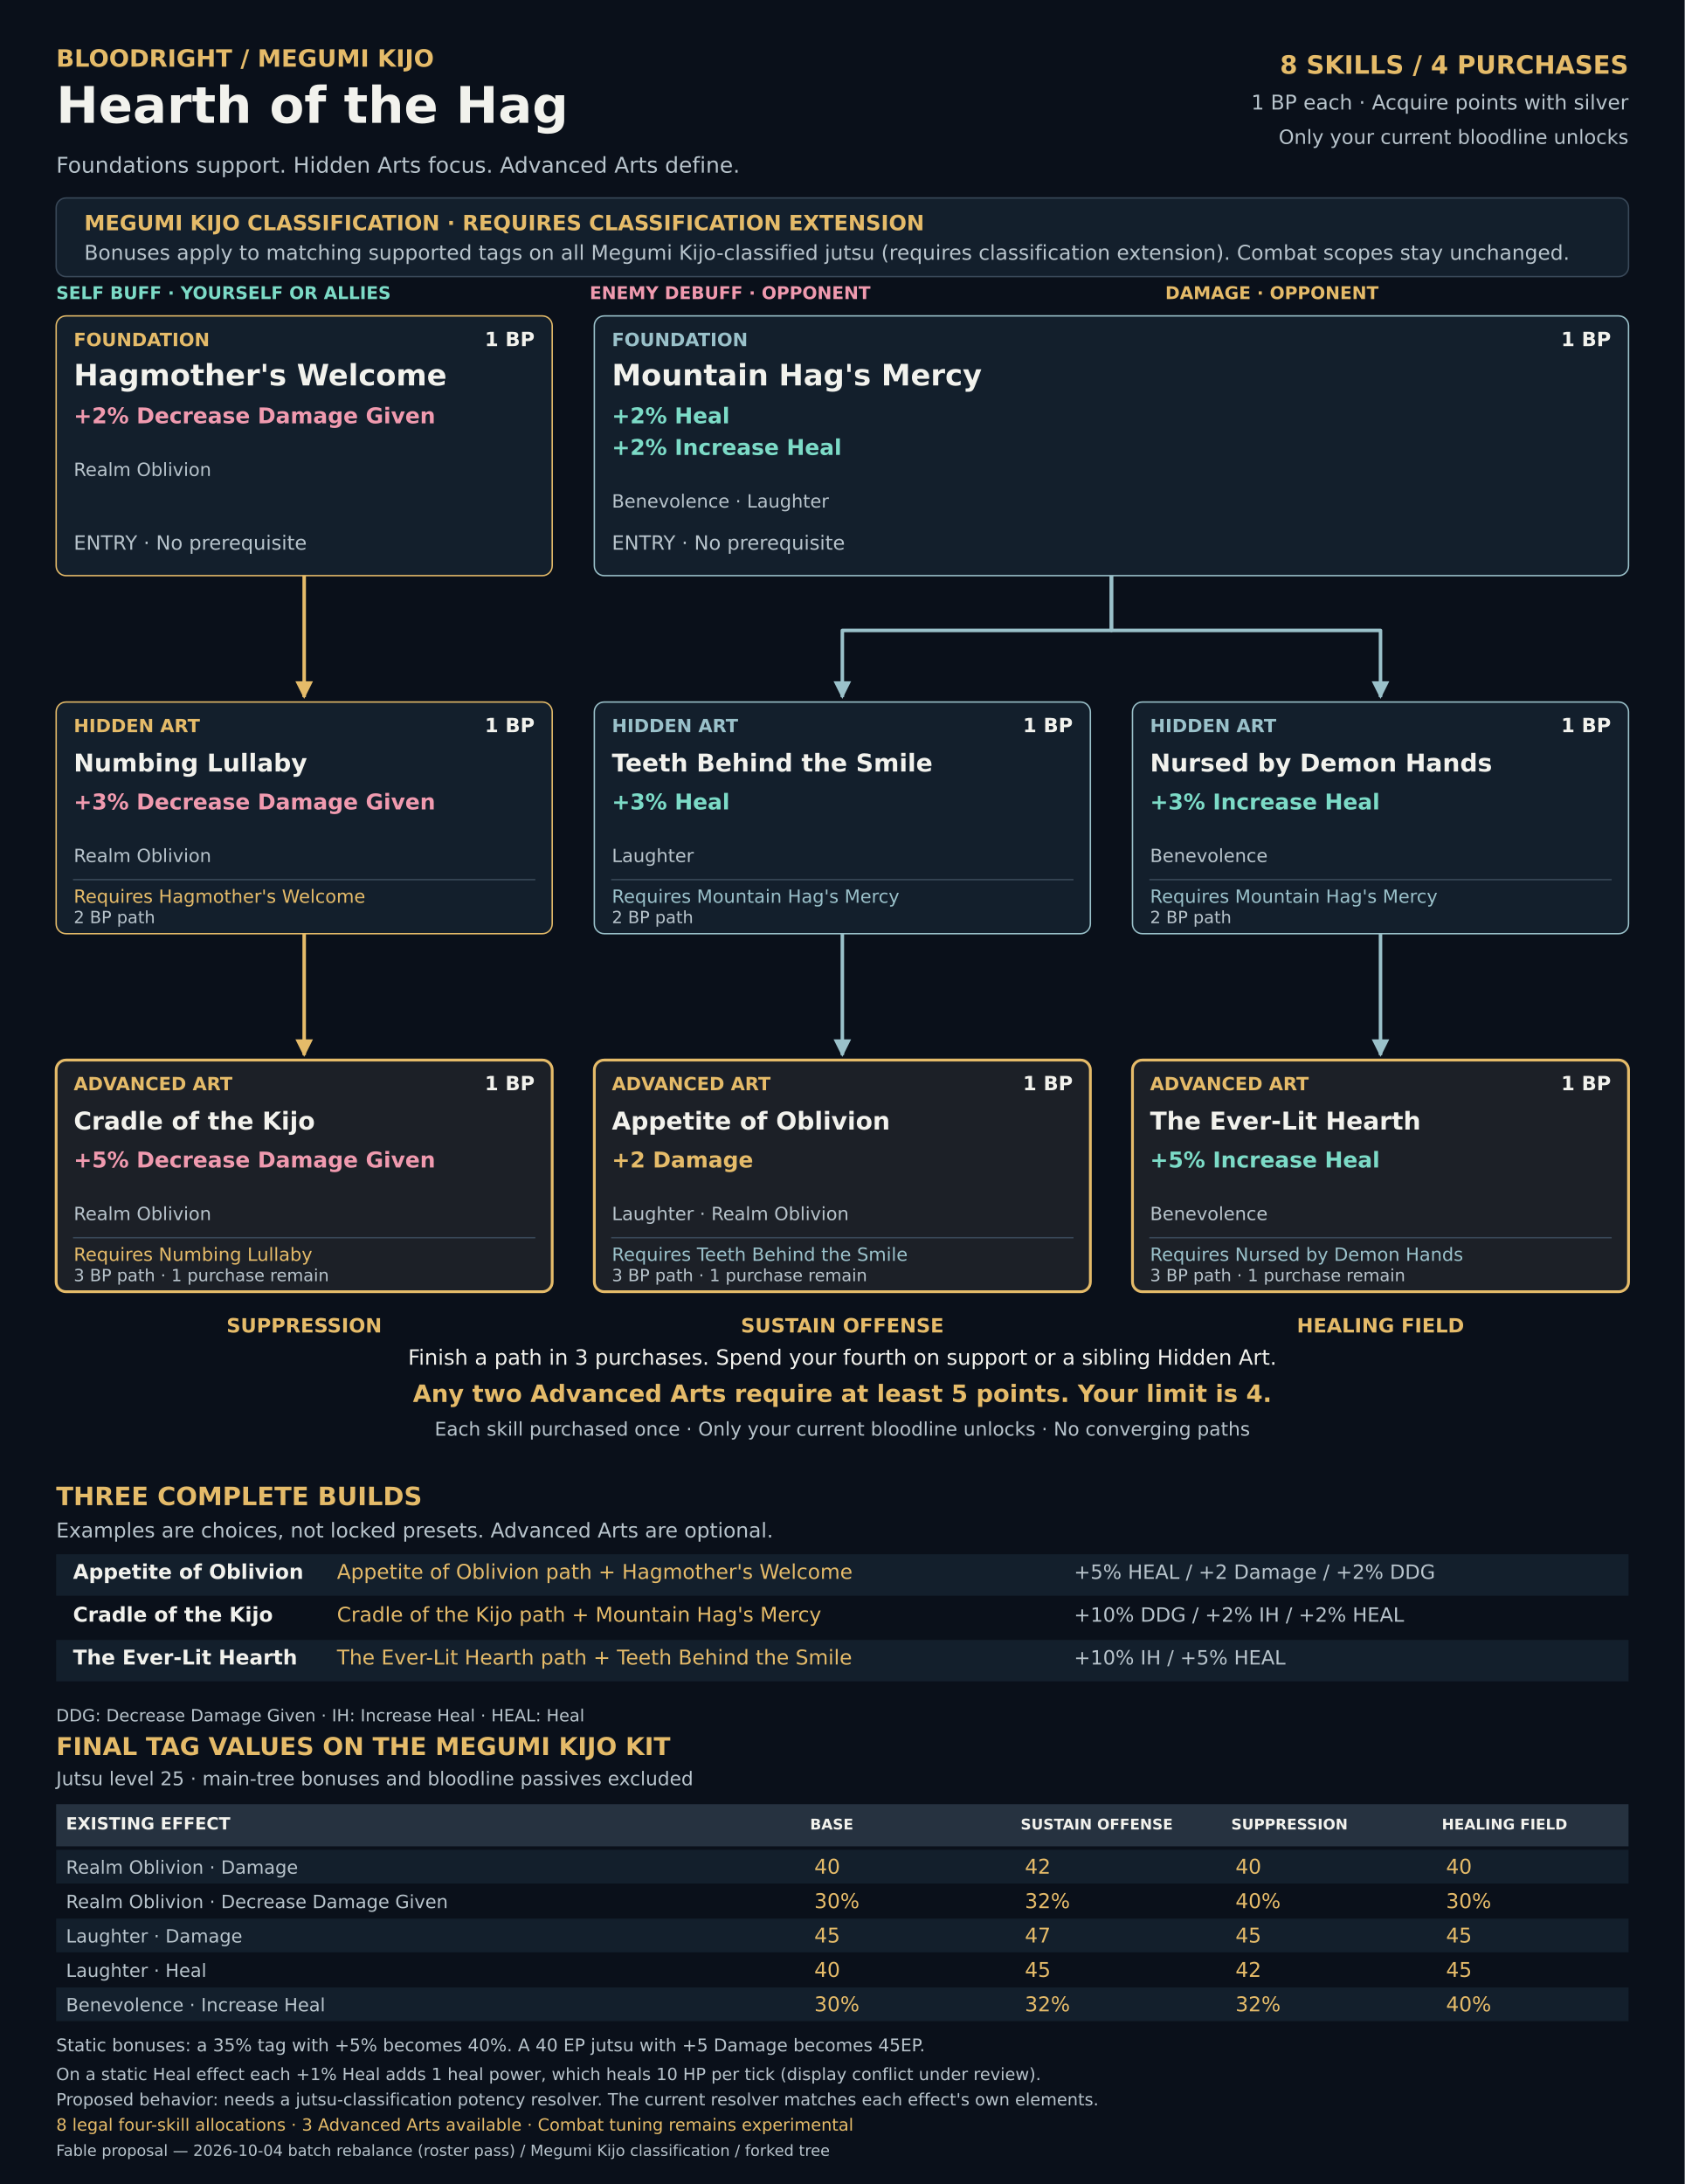
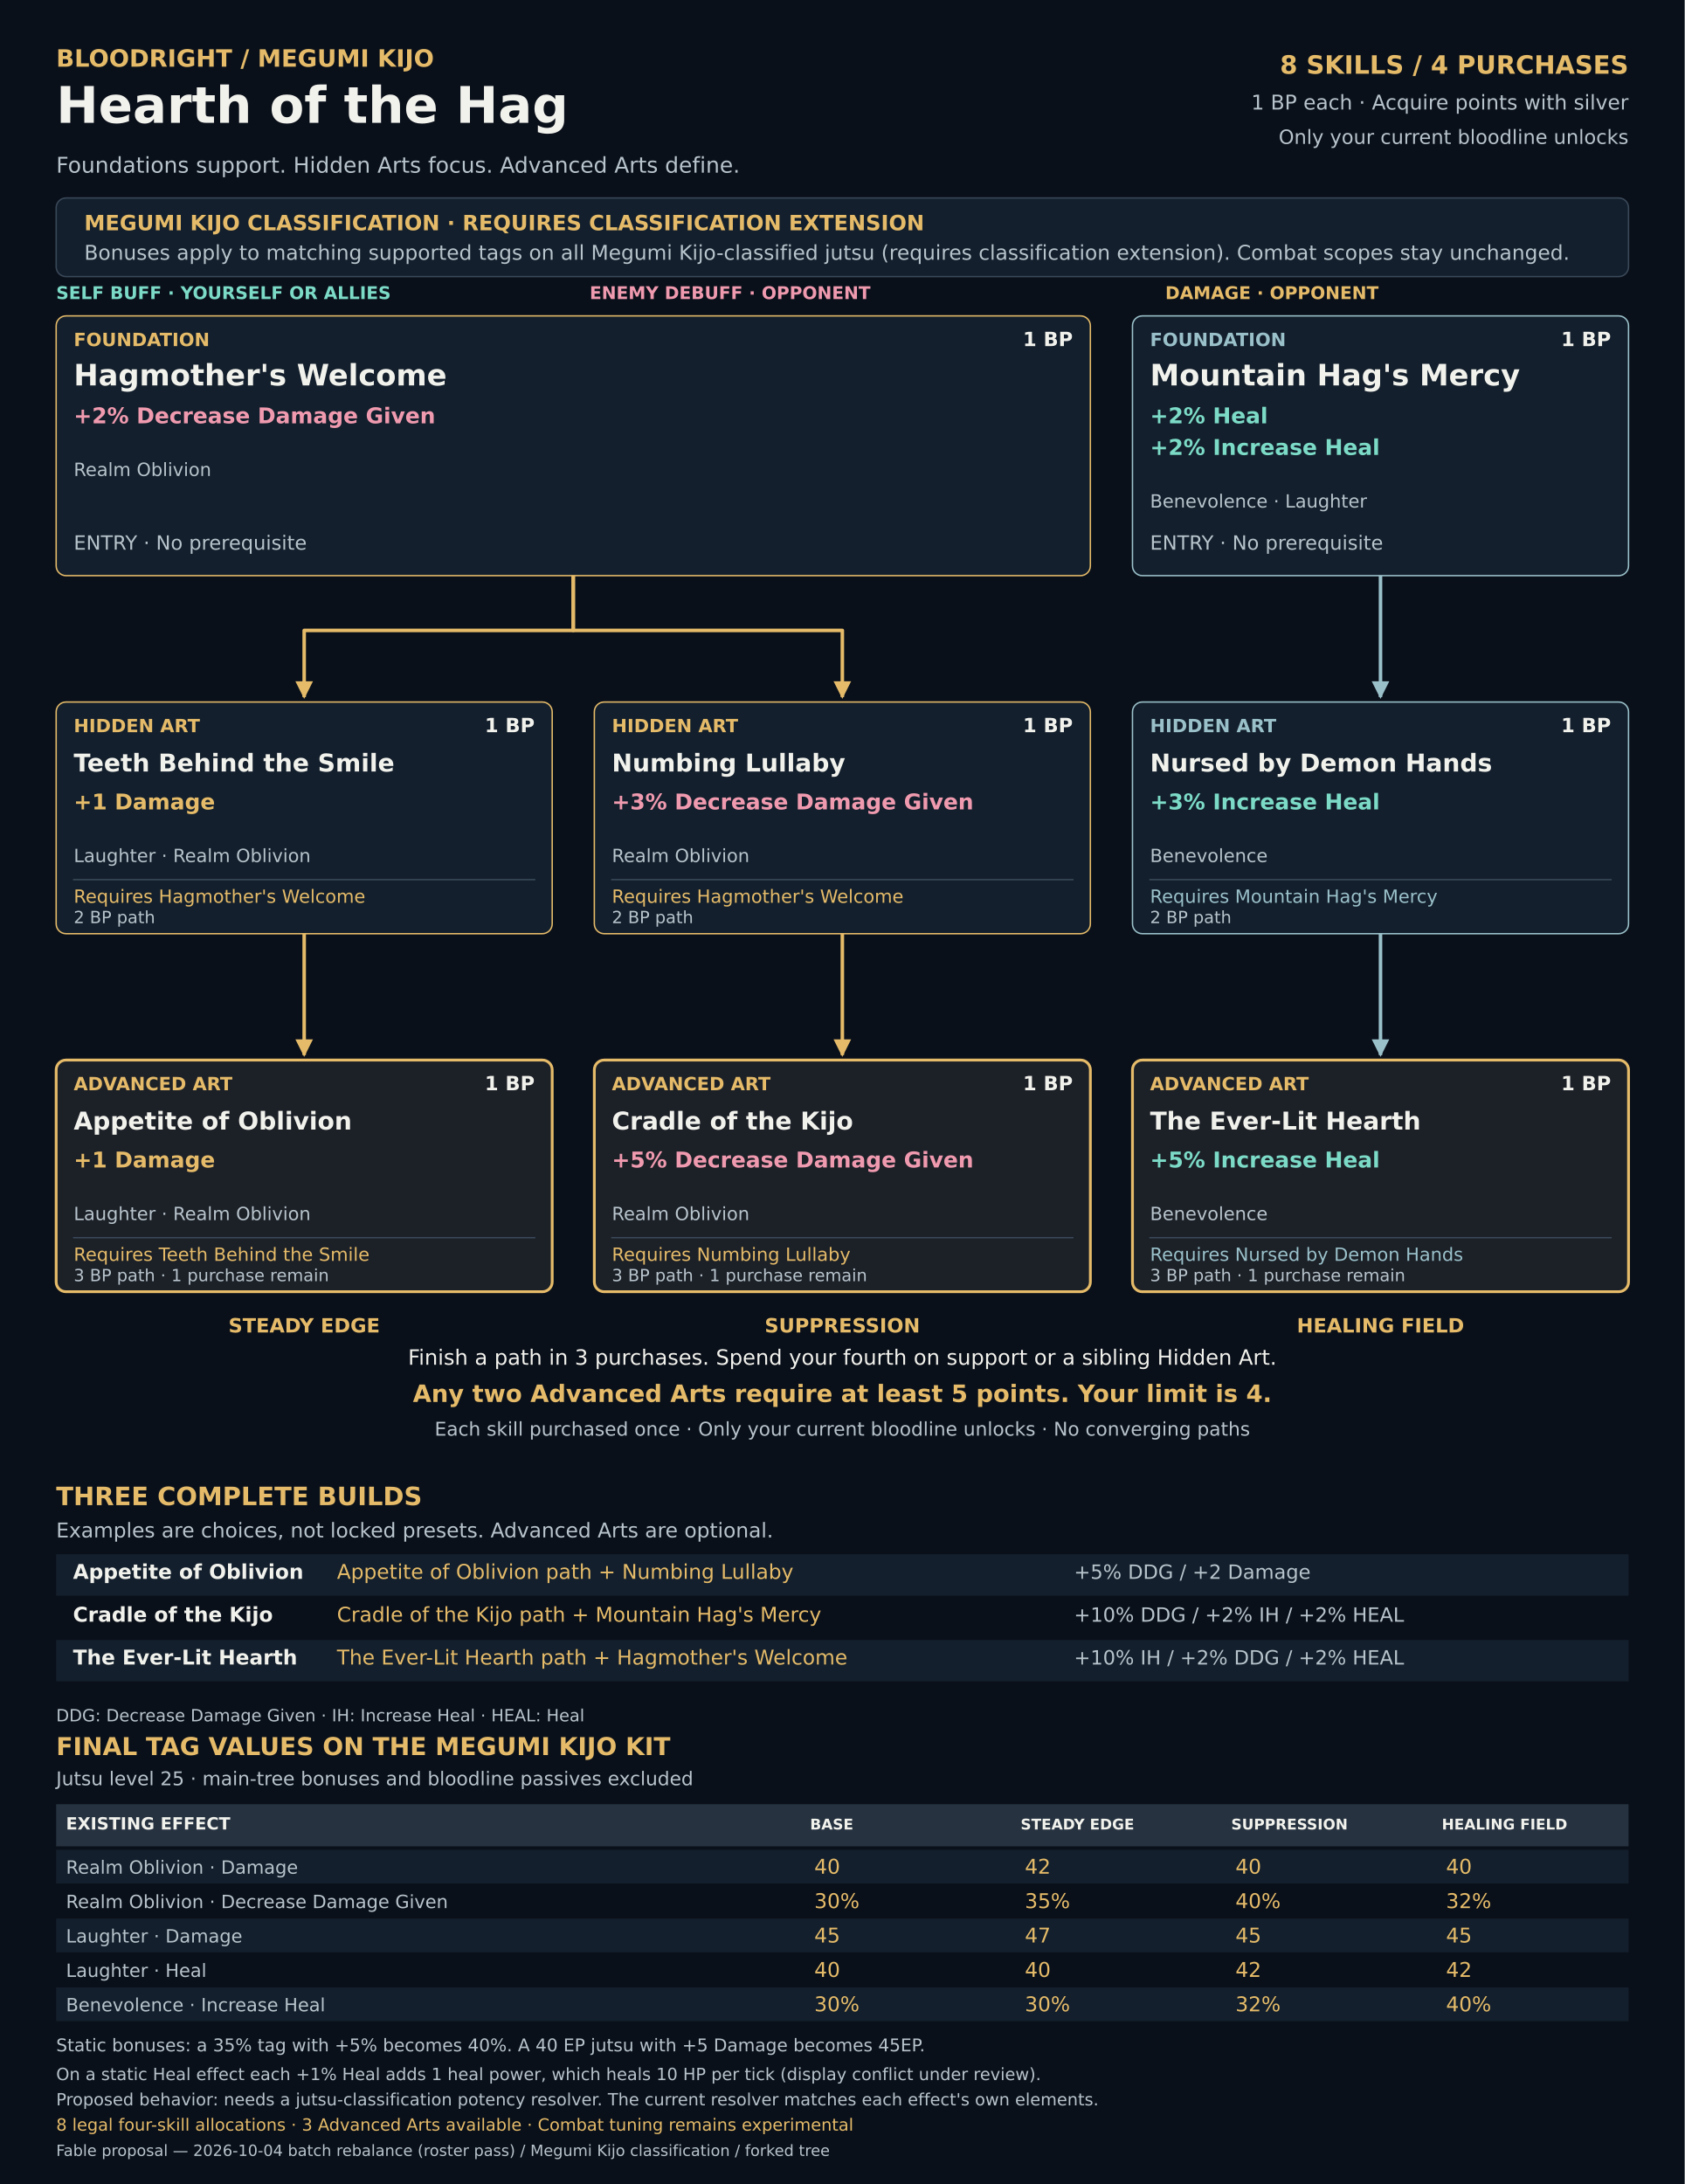
<svg xmlns="http://www.w3.org/2000/svg" width="2400" height="3111" viewBox="0 0 2400 3111" role="img" aria-labelledby="title desc">
  <defs>
    <marker id="arrow-0" viewBox="0 0 10 10" refX="9" refY="5" markerWidth="5" markerHeight="5" orient="auto">
      <path d="M0 0L10 5L0 10Z" fill="#e5bb69" />
    </marker>
    <marker id="arrow-1" viewBox="0 0 10 10" refX="9" refY="5" markerWidth="5" markerHeight="5" orient="auto">
      <path d="M0 0L10 5L0 10Z" fill="#9ac1ca" />
    </marker>
    <marker id="arrow-2" viewBox="0 0 10 10" refX="9" refY="5" markerWidth="5" markerHeight="5" orient="auto">
      <path d="M0 0L10 5L0 10Z" fill="#b8d98d" />
    </marker>
    <marker id="arrow-3" viewBox="0 0 10 10" refX="9" refY="5" markerWidth="5" markerHeight="5" orient="auto">
      <path d="M0 0L10 5L0 10Z" fill="#d9a6e0" />
    </marker>
  </defs>
  <g font-family="DejaVu Sans, sans-serif">
    <rect x="0" y="0" width="2400" height="3111" rx="0" fill="#0a101a" />
    <text x="80" y="95" font-size="34" font-weight="700" fill="#e5bb69" text-anchor="start">BLOODRIGHT / MEGUMI KIJO</text>
    <text x="80" y="175" font-size="72" font-weight="700" fill="#f2f2ed" text-anchor="start">Hearth of the Hag</text>
    <text x="80" y="246" font-size="31" font-weight="400" fill="#b8c4cc" text-anchor="start">Foundations support. Hidden Arts focus. Advanced Arts define.</text>
    <text x="2320" y="105" font-size="36" font-weight="700" fill="#e5bb69" text-anchor="end">8 SKILLS  /  4 PURCHASES</text>
    <text x="2320" y="156" font-size="29" font-weight="400" fill="#b8c4cc" text-anchor="end">1 BP each · Acquire points with silver</text>
    <text x="2320" y="205" font-size="28" font-weight="400" fill="#b8c4cc" text-anchor="end">Only your current bloodline unlocks</text>
    <rect x="80" y="282" width="2240" height="112" rx="14" fill="#131f2c" stroke="#394858" stroke-width="2" />
    <text x="120" y="328" font-size="30" font-weight="700" fill="#e5bb69" text-anchor="start">MEGUMI KIJO CLASSIFICATION · REQUIRES CLASSIFICATION EXTENSION</text>
    <text x="120" y="370" font-size="29" font-weight="400" fill="#b8c4cc" text-anchor="start">Bonuses apply to matching supported tags on all Megumi Kijo-classified jutsu (requires classification extension). Combat scopes stay unchanged.</text>
    <text x="80" y="426" font-size="25" font-weight="700" fill="#7cdbc7" text-anchor="start">SELF BUFF · YOURSELF OR ALLIES</text>
    <text x="840" y="426" font-size="25" font-weight="700" fill="#f09aaf" text-anchor="start">ENEMY DEBUFF · OPPONENT</text>
    <text x="1660" y="426" font-size="25" font-weight="700" fill="#e5bb69" text-anchor="start">DAMAGE · OPPONENT</text>
-     <path id="edge-04-05" data-from="04" data-to="05" d="M433.333 1330 V1503" fill="none" stroke="#e5bb69" stroke-width="5" stroke-linejoin="round" marker-end="url(#arrow-0)" />
-     <path id="edge-01-04" data-from="01" data-to="04" d="M433.333 820 V993" fill="none" stroke="#e5bb69" stroke-width="5" stroke-linejoin="round" marker-end="url(#arrow-0)" />
-     <path id="edge-02-03" data-from="02" data-to="03" d="M1200 1330 V1503" fill="none" stroke="#9ac1ca" stroke-width="5" stroke-linejoin="round" marker-end="url(#arrow-1)" />
+     <path id="edge-02-03" data-from="02" data-to="03" d="M433.333 1330 V1503" fill="none" stroke="#e5bb69" stroke-width="5" stroke-linejoin="round" marker-end="url(#arrow-0)" />
+     <path id="edge-04-05" data-from="04" data-to="05" d="M1200 1330 V1503" fill="none" stroke="#e5bb69" stroke-width="5" stroke-linejoin="round" marker-end="url(#arrow-0)" />
+     <path id="edge-01-02" data-from="01" data-to="02" d="M816.667 820 V898 H433.333 V993" fill="none" stroke="#e5bb69" stroke-width="5" stroke-linejoin="round" marker-end="url(#arrow-0)" />
+     <path id="edge-01-04" data-from="01" data-to="04" d="M816.667 820 V898 H1200 V993" fill="none" stroke="#e5bb69" stroke-width="5" stroke-linejoin="round" marker-end="url(#arrow-0)" />
    <path id="edge-07-08" data-from="07" data-to="08" d="M1966.67 1330 V1503" fill="none" stroke="#9ac1ca" stroke-width="5" stroke-linejoin="round" marker-end="url(#arrow-1)" />
-     <path id="edge-06-02" data-from="06" data-to="02" d="M1583.33 820 V898 H1200 V993" fill="none" stroke="#9ac1ca" stroke-width="5" stroke-linejoin="round" marker-end="url(#arrow-1)" />
-     <path id="edge-06-07" data-from="06" data-to="07" d="M1583.33 820 V898 H1966.67 V993" fill="none" stroke="#9ac1ca" stroke-width="5" stroke-linejoin="round" marker-end="url(#arrow-1)" />
+     <path id="edge-06-07" data-from="06" data-to="07" d="M1966.67 820 V993" fill="none" stroke="#9ac1ca" stroke-width="5" stroke-linejoin="round" marker-end="url(#arrow-1)" />
    <g id="node-01" data-cost="1" data-prerequisites="" data-potency-classification="Megumi Kijo">
-       <rect x="80" y="450" width="706.667" height="370" rx="14" fill="#131f2c" stroke="#e5bb69" stroke-width="2" />
+       <rect x="80" y="450" width="1473.33" height="370" rx="14" fill="#131f2c" stroke="#e5bb69" stroke-width="2" />
      <text x="105.0" y="493" font-size="26" font-weight="700" fill="#e5bb69" text-anchor="start">FOUNDATION</text>
-       <text x="761.667" y="493" font-size="28" font-weight="700" fill="#f2f2ed" text-anchor="end">1 BP</text>
+       <text x="1528.333" y="493" font-size="28" font-weight="700" fill="#f2f2ed" text-anchor="end">1 BP</text>
      <text x="105.0" y="549" font-size="42" font-weight="700" fill="#f2f2ed" text-anchor="start">Hagmother's Welcome</text>
      <text x="105.0" y="603" font-size="31" font-weight="700" fill="#f09aaf" text-anchor="start">+2% Decrease Damage Given</text>
      <text x="105.0" y="678" font-size="26" font-weight="400" fill="#b8c4cc" text-anchor="start">Realm Oblivion</text>
      <text x="105.0" y="783" font-size="28" font-weight="400" fill="#b8c4cc" text-anchor="start">ENTRY · No prerequisite</text>
    </g>
    <g id="node-06" data-cost="1" data-prerequisites="" data-potency-classification="Megumi Kijo">
-       <rect x="846.667" y="450" width="1473.33" height="370" rx="14" fill="#131f2c" stroke="#9ac1ca" stroke-width="2" />
-       <text x="871.667" y="493" font-size="26" font-weight="700" fill="#9ac1ca" text-anchor="start">FOUNDATION</text>
+       <rect x="1613.33" y="450" width="706.667" height="370" rx="14" fill="#131f2c" stroke="#9ac1ca" stroke-width="2" />
+       <text x="1638.333" y="493" font-size="26" font-weight="700" fill="#9ac1ca" text-anchor="start">FOUNDATION</text>
      <text x="2295.0" y="493" font-size="28" font-weight="700" fill="#f2f2ed" text-anchor="end">1 BP</text>
-       <text x="871.667" y="549" font-size="42" font-weight="700" fill="#f2f2ed" text-anchor="start">Mountain Hag's Mercy</text>
-       <text x="871.667" y="603" font-size="31" font-weight="700" fill="#7cdbc7" text-anchor="start">+2% Heal</text>
-       <text x="871.667" y="648" font-size="31" font-weight="700" fill="#7cdbc7" text-anchor="start">+2% Increase Heal</text>
-       <text x="871.667" y="723" font-size="26" font-weight="400" fill="#b8c4cc" text-anchor="start">Benevolence · Laughter</text>
-       <text x="871.667" y="783" font-size="28" font-weight="400" fill="#b8c4cc" text-anchor="start">ENTRY · No prerequisite</text>
+       <text x="1638.333" y="549" font-size="42" font-weight="700" fill="#f2f2ed" text-anchor="start">Mountain Hag's Mercy</text>
+       <text x="1638.333" y="603" font-size="31" font-weight="700" fill="#7cdbc7" text-anchor="start">+2% Heal</text>
+       <text x="1638.333" y="648" font-size="31" font-weight="700" fill="#7cdbc7" text-anchor="start">+2% Increase Heal</text>
+       <text x="1638.333" y="723" font-size="26" font-weight="400" fill="#b8c4cc" text-anchor="start">Benevolence · Laughter</text>
+       <text x="1638.333" y="783" font-size="28" font-weight="400" fill="#b8c4cc" text-anchor="start">ENTRY · No prerequisite</text>
    </g>
-     <g id="node-04" data-cost="1" data-prerequisites="01" data-potency-classification="Megumi Kijo">
+     <g id="node-02" data-cost="1" data-prerequisites="01" data-potency-classification="Megumi Kijo">
      <rect x="80" y="1000" width="706.667" height="330" rx="14" fill="#131f2c" stroke="#e5bb69" stroke-width="2" />
      <text x="105.0" y="1043" font-size="26" font-weight="700" fill="#e5bb69" text-anchor="start">HIDDEN ART</text>
      <text x="761.667" y="1043" font-size="28" font-weight="700" fill="#f2f2ed" text-anchor="end">1 BP</text>
-       <text x="105.0" y="1099" font-size="35" font-weight="700" fill="#f2f2ed" text-anchor="start">Numbing Lullaby</text>
-       <text x="105.0" y="1153" font-size="31" font-weight="700" fill="#f09aaf" text-anchor="start">+3% Decrease Damage Given</text>
-       <text x="105.0" y="1228" font-size="26" font-weight="400" fill="#b8c4cc" text-anchor="start">Realm Oblivion</text>
+       <text x="105.0" y="1099" font-size="35" font-weight="700" fill="#f2f2ed" text-anchor="start">Teeth Behind the Smile</text>
+       <text x="105.0" y="1153" font-size="31" font-weight="700" fill="#e5bb69" text-anchor="start">+1 Damage</text>
+       <text x="105.0" y="1228" font-size="26" font-weight="400" fill="#b8c4cc" text-anchor="start">Laughter · Realm Oblivion</text>
      <path d="M104 1253 L762.667 1253" fill="none" stroke="#394858" stroke-width="2" />
      <text x="105.0" y="1286" font-size="26" font-weight="400" fill="#e5bb69" text-anchor="start">Requires Hagmother's Welcome</text>
      <text x="105.0" y="1315" font-size="24" font-weight="400" fill="#b8c4cc" text-anchor="start">2 BP path</text>
    </g>
-     <g id="node-02" data-cost="1" data-prerequisites="06" data-potency-classification="Megumi Kijo">
-       <rect x="846.667" y="1000" width="706.667" height="330" rx="14" fill="#131f2c" stroke="#9ac1ca" stroke-width="2" />
-       <text x="871.667" y="1043" font-size="26" font-weight="700" fill="#9ac1ca" text-anchor="start">HIDDEN ART</text>
+     <g id="node-04" data-cost="1" data-prerequisites="01" data-potency-classification="Megumi Kijo">
+       <rect x="846.667" y="1000" width="706.667" height="330" rx="14" fill="#131f2c" stroke="#e5bb69" stroke-width="2" />
+       <text x="871.667" y="1043" font-size="26" font-weight="700" fill="#e5bb69" text-anchor="start">HIDDEN ART</text>
      <text x="1528.333" y="1043" font-size="28" font-weight="700" fill="#f2f2ed" text-anchor="end">1 BP</text>
-       <text x="871.667" y="1099" font-size="35" font-weight="700" fill="#f2f2ed" text-anchor="start">Teeth Behind the Smile</text>
-       <text x="871.667" y="1153" font-size="31" font-weight="700" fill="#7cdbc7" text-anchor="start">+3% Heal</text>
-       <text x="871.667" y="1228" font-size="26" font-weight="400" fill="#b8c4cc" text-anchor="start">Laughter</text>
+       <text x="871.667" y="1099" font-size="35" font-weight="700" fill="#f2f2ed" text-anchor="start">Numbing Lullaby</text>
+       <text x="871.667" y="1153" font-size="31" font-weight="700" fill="#f09aaf" text-anchor="start">+3% Decrease Damage Given</text>
+       <text x="871.667" y="1228" font-size="26" font-weight="400" fill="#b8c4cc" text-anchor="start">Realm Oblivion</text>
      <path d="M870.667 1253 L1529.33 1253" fill="none" stroke="#394858" stroke-width="2" />
-       <text x="871.667" y="1286" font-size="26" font-weight="400" fill="#9ac1ca" text-anchor="start">Requires Mountain Hag's Mercy</text>
+       <text x="871.667" y="1286" font-size="26" font-weight="400" fill="#e5bb69" text-anchor="start">Requires Hagmother's Welcome</text>
      <text x="871.667" y="1315" font-size="24" font-weight="400" fill="#b8c4cc" text-anchor="start">2 BP path</text>
    </g>
    <g id="node-07" data-cost="1" data-prerequisites="06" data-potency-classification="Megumi Kijo">
      <rect x="1613.33" y="1000" width="706.667" height="330" rx="14" fill="#131f2c" stroke="#9ac1ca" stroke-width="2" />
      <text x="1638.333" y="1043" font-size="26" font-weight="700" fill="#9ac1ca" text-anchor="start">HIDDEN ART</text>
      <text x="2295.0" y="1043" font-size="28" font-weight="700" fill="#f2f2ed" text-anchor="end">1 BP</text>
      <text x="1638.333" y="1099" font-size="35" font-weight="700" fill="#f2f2ed" text-anchor="start">Nursed by Demon Hands</text>
      <text x="1638.333" y="1153" font-size="31" font-weight="700" fill="#7cdbc7" text-anchor="start">+3% Increase Heal</text>
      <text x="1638.333" y="1228" font-size="26" font-weight="400" fill="#b8c4cc" text-anchor="start">Benevolence</text>
      <path d="M1637.33 1253 L2296 1253" fill="none" stroke="#394858" stroke-width="2" />
      <text x="1638.333" y="1286" font-size="26" font-weight="400" fill="#9ac1ca" text-anchor="start">Requires Mountain Hag's Mercy</text>
      <text x="1638.333" y="1315" font-size="24" font-weight="400" fill="#b8c4cc" text-anchor="start">2 BP path</text>
    </g>
-     <g id="node-05" data-cost="1" data-prerequisites="04" data-potency-classification="Megumi Kijo">
+     <g id="node-03" data-cost="1" data-prerequisites="02" data-potency-classification="Megumi Kijo">
      <rect x="80" y="1510" width="706.667" height="330" rx="14" fill="#1c2027" stroke="#e5bb69" stroke-width="4" />
      <text x="105.0" y="1553" font-size="26" font-weight="700" fill="#e5bb69" text-anchor="start">ADVANCED ART</text>
      <text x="761.667" y="1553" font-size="28" font-weight="700" fill="#f2f2ed" text-anchor="end">1 BP</text>
-       <text x="105.0" y="1609" font-size="35" font-weight="700" fill="#f2f2ed" text-anchor="start">Cradle of the Kijo</text>
-       <text x="105.0" y="1663" font-size="31" font-weight="700" fill="#f09aaf" text-anchor="start">+5% Decrease Damage Given</text>
-       <text x="105.0" y="1738" font-size="26" font-weight="400" fill="#b8c4cc" text-anchor="start">Realm Oblivion</text>
+       <text x="105.0" y="1609" font-size="35" font-weight="700" fill="#f2f2ed" text-anchor="start">Appetite of Oblivion</text>
+       <text x="105.0" y="1663" font-size="31" font-weight="700" fill="#e5bb69" text-anchor="start">+1 Damage</text>
+       <text x="105.0" y="1738" font-size="26" font-weight="400" fill="#b8c4cc" text-anchor="start">Laughter · Realm Oblivion</text>
      <path d="M104 1763 L762.667 1763" fill="none" stroke="#394858" stroke-width="2" />
-       <text x="105.0" y="1796" font-size="26" font-weight="400" fill="#e5bb69" text-anchor="start">Requires Numbing Lullaby</text>
+       <text x="105.0" y="1796" font-size="26" font-weight="400" fill="#e5bb69" text-anchor="start">Requires Teeth Behind the Smile</text>
      <text x="105.0" y="1825" font-size="24" font-weight="400" fill="#b8c4cc" text-anchor="start">3 BP path · 1 purchase remain</text>
    </g>
-     <g id="node-03" data-cost="1" data-prerequisites="02" data-potency-classification="Megumi Kijo">
+     <g id="node-05" data-cost="1" data-prerequisites="04" data-potency-classification="Megumi Kijo">
      <rect x="846.667" y="1510" width="706.667" height="330" rx="14" fill="#1c2027" stroke="#e5bb69" stroke-width="4" />
      <text x="871.667" y="1553" font-size="26" font-weight="700" fill="#e5bb69" text-anchor="start">ADVANCED ART</text>
      <text x="1528.333" y="1553" font-size="28" font-weight="700" fill="#f2f2ed" text-anchor="end">1 BP</text>
-       <text x="871.667" y="1609" font-size="35" font-weight="700" fill="#f2f2ed" text-anchor="start">Appetite of Oblivion</text>
-       <text x="871.667" y="1663" font-size="31" font-weight="700" fill="#e5bb69" text-anchor="start">+2 Damage</text>
-       <text x="871.667" y="1738" font-size="26" font-weight="400" fill="#b8c4cc" text-anchor="start">Laughter · Realm Oblivion</text>
+       <text x="871.667" y="1609" font-size="35" font-weight="700" fill="#f2f2ed" text-anchor="start">Cradle of the Kijo</text>
+       <text x="871.667" y="1663" font-size="31" font-weight="700" fill="#f09aaf" text-anchor="start">+5% Decrease Damage Given</text>
+       <text x="871.667" y="1738" font-size="26" font-weight="400" fill="#b8c4cc" text-anchor="start">Realm Oblivion</text>
      <path d="M870.667 1763 L1529.33 1763" fill="none" stroke="#394858" stroke-width="2" />
-       <text x="871.667" y="1796" font-size="26" font-weight="400" fill="#9ac1ca" text-anchor="start">Requires Teeth Behind the Smile</text>
+       <text x="871.667" y="1796" font-size="26" font-weight="400" fill="#e5bb69" text-anchor="start">Requires Numbing Lullaby</text>
      <text x="871.667" y="1825" font-size="24" font-weight="400" fill="#b8c4cc" text-anchor="start">3 BP path · 1 purchase remain</text>
    </g>
    <g id="node-08" data-cost="1" data-prerequisites="07" data-potency-classification="Megumi Kijo">
      <rect x="1613.33" y="1510" width="706.667" height="330" rx="14" fill="#1c2027" stroke="#e5bb69" stroke-width="4" />
      <text x="1638.333" y="1553" font-size="26" font-weight="700" fill="#e5bb69" text-anchor="start">ADVANCED ART</text>
      <text x="2295.0" y="1553" font-size="28" font-weight="700" fill="#f2f2ed" text-anchor="end">1 BP</text>
      <text x="1638.333" y="1609" font-size="35" font-weight="700" fill="#f2f2ed" text-anchor="start">The Ever-Lit Hearth</text>
      <text x="1638.333" y="1663" font-size="31" font-weight="700" fill="#7cdbc7" text-anchor="start">+5% Increase Heal</text>
      <text x="1638.333" y="1738" font-size="26" font-weight="400" fill="#b8c4cc" text-anchor="start">Benevolence</text>
      <path d="M1637.33 1763 L2296 1763" fill="none" stroke="#394858" stroke-width="2" />
      <text x="1638.333" y="1796" font-size="26" font-weight="400" fill="#9ac1ca" text-anchor="start">Requires Nursed by Demon Hands</text>
      <text x="1638.333" y="1825" font-size="24" font-weight="400" fill="#b8c4cc" text-anchor="start">3 BP path · 1 purchase remain</text>
    </g>
-     <text x="433.333" y="1898" font-size="28" font-weight="700" fill="#e5bb69" text-anchor="middle">SUPPRESSION</text>
-     <text x="1200.0" y="1898" font-size="28" font-weight="700" fill="#e5bb69" text-anchor="middle">SUSTAIN OFFENSE</text>
+     <text x="433.333" y="1898" font-size="28" font-weight="700" fill="#e5bb69" text-anchor="middle">STEADY EDGE</text>
+     <text x="1200.0" y="1898" font-size="28" font-weight="700" fill="#e5bb69" text-anchor="middle">SUPPRESSION</text>
    <text x="1966.667" y="1898" font-size="28" font-weight="700" fill="#e5bb69" text-anchor="middle">HEALING FIELD</text>
    <text x="1200.0" y="1944" font-size="30" font-weight="400" fill="#f2f2ed" text-anchor="middle">Finish a path in 3 purchases. Spend your fourth on support or a sibling Hidden Art.</text>
    <text x="1200.0" y="1997" font-size="34" font-weight="700" fill="#e5bb69" text-anchor="middle">Any two Advanced Arts require at least 5 points. Your limit is 4.</text>
    <text x="1200.0" y="2045" font-size="27" font-weight="400" fill="#b8c4cc" text-anchor="middle">Each skill purchased once · Only your current bloodline unlocks · No converging paths</text>
    <text x="80" y="2144" font-size="36" font-weight="700" fill="#e5bb69" text-anchor="start">THREE COMPLETE BUILDS</text>
    <text x="80" y="2190" font-size="29" font-weight="400" fill="#b8c4cc" text-anchor="start">Examples are choices, not locked presets. Advanced Arts are optional.</text>
    <rect x="80" y="2214" width="2240" height="59" rx="0" fill="#131f2c" />
    <text x="104" y="2249" font-size="29" font-weight="700" fill="#f2f2ed" text-anchor="start">Appetite of Oblivion</text>
-     <text x="480" y="2249" font-size="29" font-weight="400" fill="#e5bb69" text-anchor="start">Appetite of Oblivion path + Hagmother's Welcome</text>
-     <text x="1530" y="2249" font-size="28" font-weight="400" fill="#b8c4cc" text-anchor="start">+5% HEAL / +2 Damage / +2% DDG</text>
+     <text x="480" y="2249" font-size="29" font-weight="400" fill="#e5bb69" text-anchor="start">Appetite of Oblivion path + Numbing Lullaby</text>
+     <text x="1530" y="2249" font-size="28" font-weight="400" fill="#b8c4cc" text-anchor="start">+5% DDG / +2 Damage</text>
    <rect x="80" y="2275" width="2240" height="59" rx="0" fill="#0a101a" />
    <text x="104" y="2310" font-size="29" font-weight="700" fill="#f2f2ed" text-anchor="start">Cradle of the Kijo</text>
    <text x="480" y="2310" font-size="29" font-weight="400" fill="#e5bb69" text-anchor="start">Cradle of the Kijo path + Mountain Hag's Mercy</text>
    <text x="1530" y="2310" font-size="28" font-weight="400" fill="#b8c4cc" text-anchor="start">+10% DDG / +2% IH / +2% HEAL</text>
    <rect x="80" y="2336" width="2240" height="59" rx="0" fill="#131f2c" />
    <text x="104" y="2371" font-size="29" font-weight="700" fill="#f2f2ed" text-anchor="start">The Ever-Lit Hearth</text>
-     <text x="480" y="2371" font-size="29" font-weight="400" fill="#e5bb69" text-anchor="start">The Ever-Lit Hearth path + Teeth Behind the Smile</text>
-     <text x="1530" y="2371" font-size="28" font-weight="400" fill="#b8c4cc" text-anchor="start">+10% IH / +5% HEAL</text>
+     <text x="480" y="2371" font-size="29" font-weight="400" fill="#e5bb69" text-anchor="start">The Ever-Lit Hearth path + Hagmother's Welcome</text>
+     <text x="1530" y="2371" font-size="28" font-weight="400" fill="#b8c4cc" text-anchor="start">+10% IH / +2% DDG / +2% HEAL</text>
    <text x="80" y="2452" font-size="24" font-weight="400" fill="#b8c4cc" text-anchor="start">DDG: Decrease Damage Given · IH: Increase Heal · HEAL: Heal</text>
    <text x="80" y="2500" font-size="35" font-weight="700" fill="#e5bb69" text-anchor="start">FINAL TAG VALUES ON THE MEGUMI KIJO KIT</text>
    <text x="80" y="2543" font-size="27" font-weight="400" fill="#b8c4cc" text-anchor="start">Jutsu level 25 · main-tree bonuses and bloodline passives excluded</text>
    <rect x="80" y="2570" width="2240" height="60" rx="0" fill="#263240" />
    <text x="94" y="2606" font-size="24" font-weight="700" fill="#f2f2ed" text-anchor="start">EXISTING EFFECT</text>
    <text x="1154.0" y="2606" font-size="21" font-weight="700" fill="#f2f2ed" text-anchor="start">BASE</text>
-     <text x="1454.0" y="2606" font-size="21" font-weight="700" fill="#f2f2ed" text-anchor="start">SUSTAIN OFFENSE</text>
+     <text x="1454.0" y="2606" font-size="21" font-weight="700" fill="#f2f2ed" text-anchor="start">STEADY EDGE</text>
    <text x="1754.0" y="2606" font-size="21" font-weight="700" fill="#f2f2ed" text-anchor="start">SUPPRESSION</text>
    <text x="2054.0" y="2606" font-size="21" font-weight="700" fill="#f2f2ed" text-anchor="start">HEALING FIELD</text>
    <rect x="80" y="2635" width="2240" height="48" rx="0" fill="#131f2c" />
    <text x="94" y="2669" font-size="26" font-weight="400" fill="#b8c4cc" text-anchor="start">Realm Oblivion · Damage</text>
    <text x="1160.0" y="2669" font-size="29" font-weight="400" fill="#e5bb69" text-anchor="start">40</text>
    <text x="1460.0" y="2669" font-size="29" font-weight="400" fill="#e5bb69" text-anchor="start">42</text>
    <text x="1760.0" y="2669" font-size="29" font-weight="400" fill="#e5bb69" text-anchor="start">40</text>
    <text x="2060.0" y="2669" font-size="29" font-weight="400" fill="#e5bb69" text-anchor="start">40</text>
    <text x="94" y="2718" font-size="26" font-weight="400" fill="#b8c4cc" text-anchor="start">Realm Oblivion · Decrease Damage Given</text>
    <text x="1160.0" y="2718" font-size="29" font-weight="400" fill="#e5bb69" text-anchor="start">30%</text>
-     <text x="1460.0" y="2718" font-size="29" font-weight="400" fill="#e5bb69" text-anchor="start">32%</text>
+     <text x="1460.0" y="2718" font-size="29" font-weight="400" fill="#e5bb69" text-anchor="start">35%</text>
    <text x="1760.0" y="2718" font-size="29" font-weight="400" fill="#e5bb69" text-anchor="start">40%</text>
-     <text x="2060.0" y="2718" font-size="29" font-weight="400" fill="#e5bb69" text-anchor="start">30%</text>
+     <text x="2060.0" y="2718" font-size="29" font-weight="400" fill="#e5bb69" text-anchor="start">32%</text>
    <rect x="80" y="2733" width="2240" height="48" rx="0" fill="#131f2c" />
    <text x="94" y="2767" font-size="26" font-weight="400" fill="#b8c4cc" text-anchor="start">Laughter · Damage</text>
    <text x="1160.0" y="2767" font-size="29" font-weight="400" fill="#e5bb69" text-anchor="start">45</text>
    <text x="1460.0" y="2767" font-size="29" font-weight="400" fill="#e5bb69" text-anchor="start">47</text>
    <text x="1760.0" y="2767" font-size="29" font-weight="400" fill="#e5bb69" text-anchor="start">45</text>
    <text x="2060.0" y="2767" font-size="29" font-weight="400" fill="#e5bb69" text-anchor="start">45</text>
    <text x="94" y="2816" font-size="26" font-weight="400" fill="#b8c4cc" text-anchor="start">Laughter · Heal</text>
    <text x="1160.0" y="2816" font-size="29" font-weight="400" fill="#e5bb69" text-anchor="start">40</text>
-     <text x="1460.0" y="2816" font-size="29" font-weight="400" fill="#e5bb69" text-anchor="start">45</text>
+     <text x="1460.0" y="2816" font-size="29" font-weight="400" fill="#e5bb69" text-anchor="start">40</text>
    <text x="1760.0" y="2816" font-size="29" font-weight="400" fill="#e5bb69" text-anchor="start">42</text>
-     <text x="2060.0" y="2816" font-size="29" font-weight="400" fill="#e5bb69" text-anchor="start">45</text>
+     <text x="2060.0" y="2816" font-size="29" font-weight="400" fill="#e5bb69" text-anchor="start">42</text>
    <rect x="80" y="2831" width="2240" height="48" rx="0" fill="#131f2c" />
    <text x="94" y="2865" font-size="26" font-weight="400" fill="#b8c4cc" text-anchor="start">Benevolence · Increase Heal</text>
    <text x="1160.0" y="2865" font-size="29" font-weight="400" fill="#e5bb69" text-anchor="start">30%</text>
-     <text x="1460.0" y="2865" font-size="29" font-weight="400" fill="#e5bb69" text-anchor="start">32%</text>
+     <text x="1460.0" y="2865" font-size="29" font-weight="400" fill="#e5bb69" text-anchor="start">30%</text>
    <text x="1760.0" y="2865" font-size="29" font-weight="400" fill="#e5bb69" text-anchor="start">32%</text>
    <text x="2060.0" y="2865" font-size="29" font-weight="400" fill="#e5bb69" text-anchor="start">40%</text>
    <text x="80" y="2922" font-size="25" font-weight="400" fill="#b8c4cc" text-anchor="start">Static bonuses: a 35% tag with +5% becomes 40%. A 40 EP jutsu with +5 Damage becomes 45EP.</text>
    <text x="80" y="2963" font-size="24" font-weight="400" fill="#b8c4cc" text-anchor="start">On a static Heal effect each +1% Heal adds 1 heal power, which heals 10 HP per tick (display conflict under review).</text>
    <text x="80" y="2999" font-size="24" font-weight="400" fill="#b8c4cc" text-anchor="start">Proposed behavior: needs a jutsu-classification potency resolver. The current resolver matches each effect's own elements.</text>
    <text x="80" y="3035" font-size="24" font-weight="400" fill="#e5bb69" text-anchor="start">8 legal four-skill allocations · 3 Advanced Arts available · Combat tuning remains experimental</text>
    <text x="80" y="3071" font-size="22" font-weight="400" fill="#b8c4cc" text-anchor="start">Fable proposal — 2026-10-04 batch rebalance (roster pass) / Megumi Kijo classification / forked tree</text>
  </g>
</svg>
